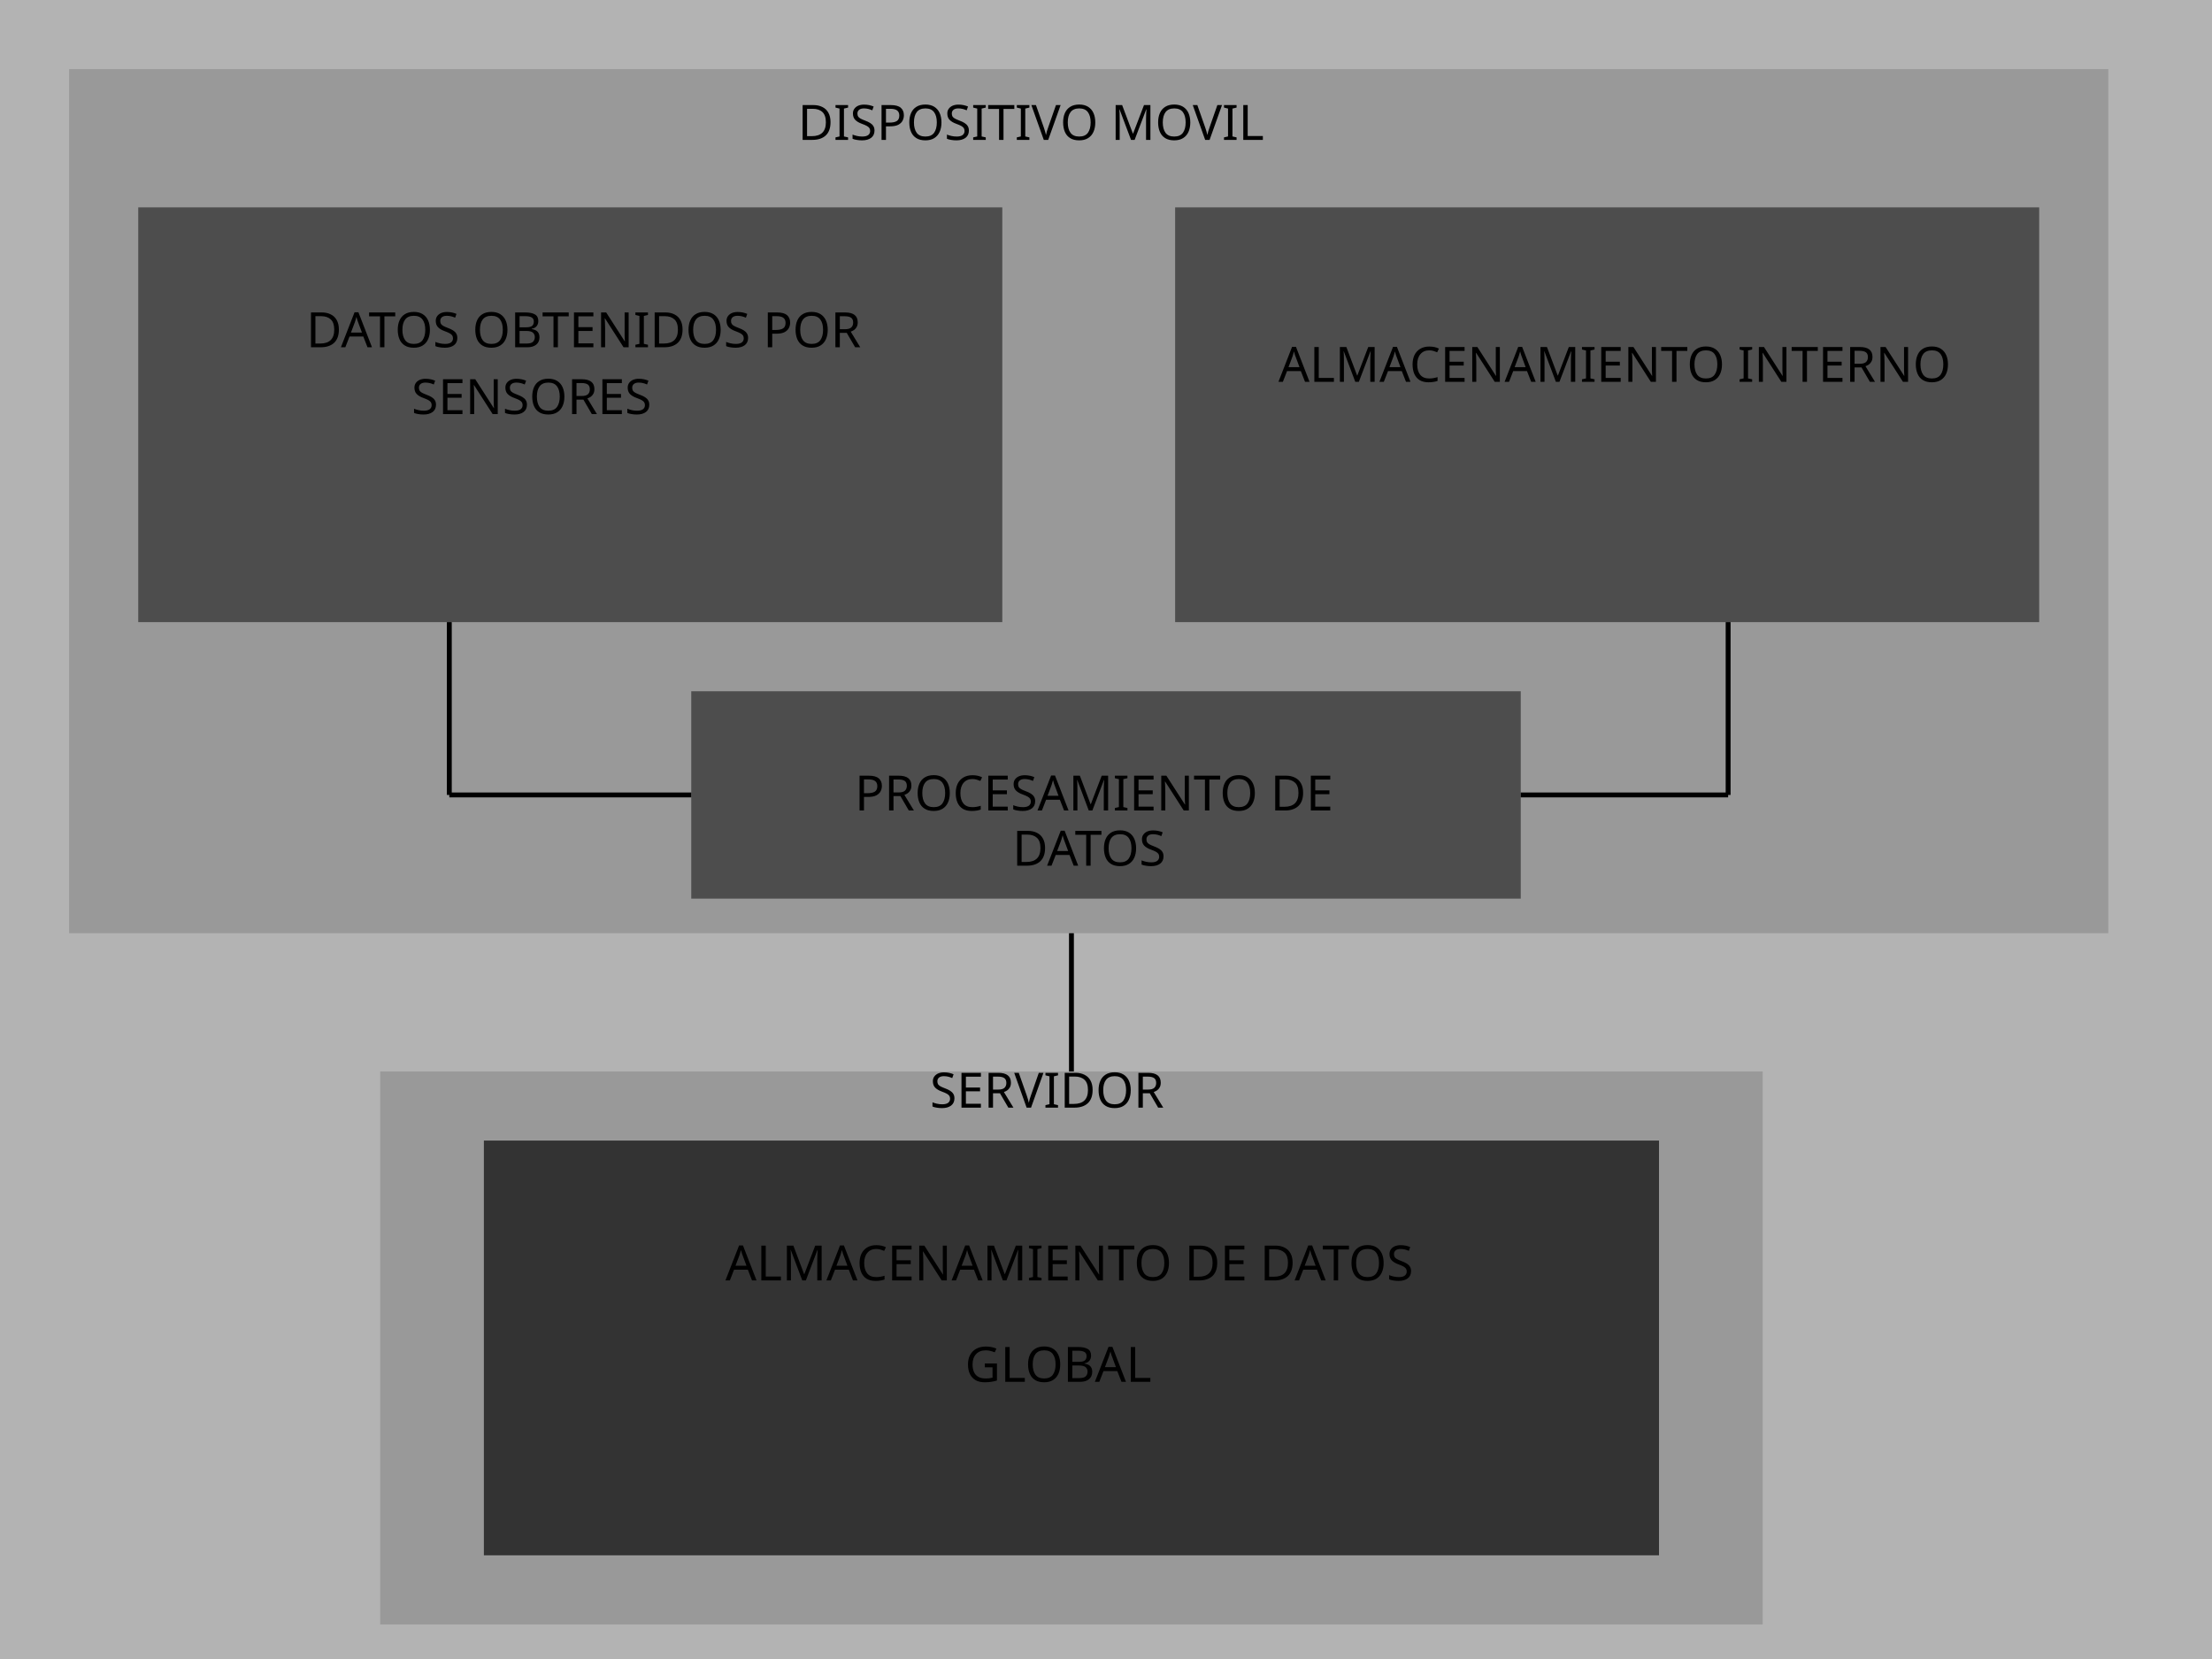
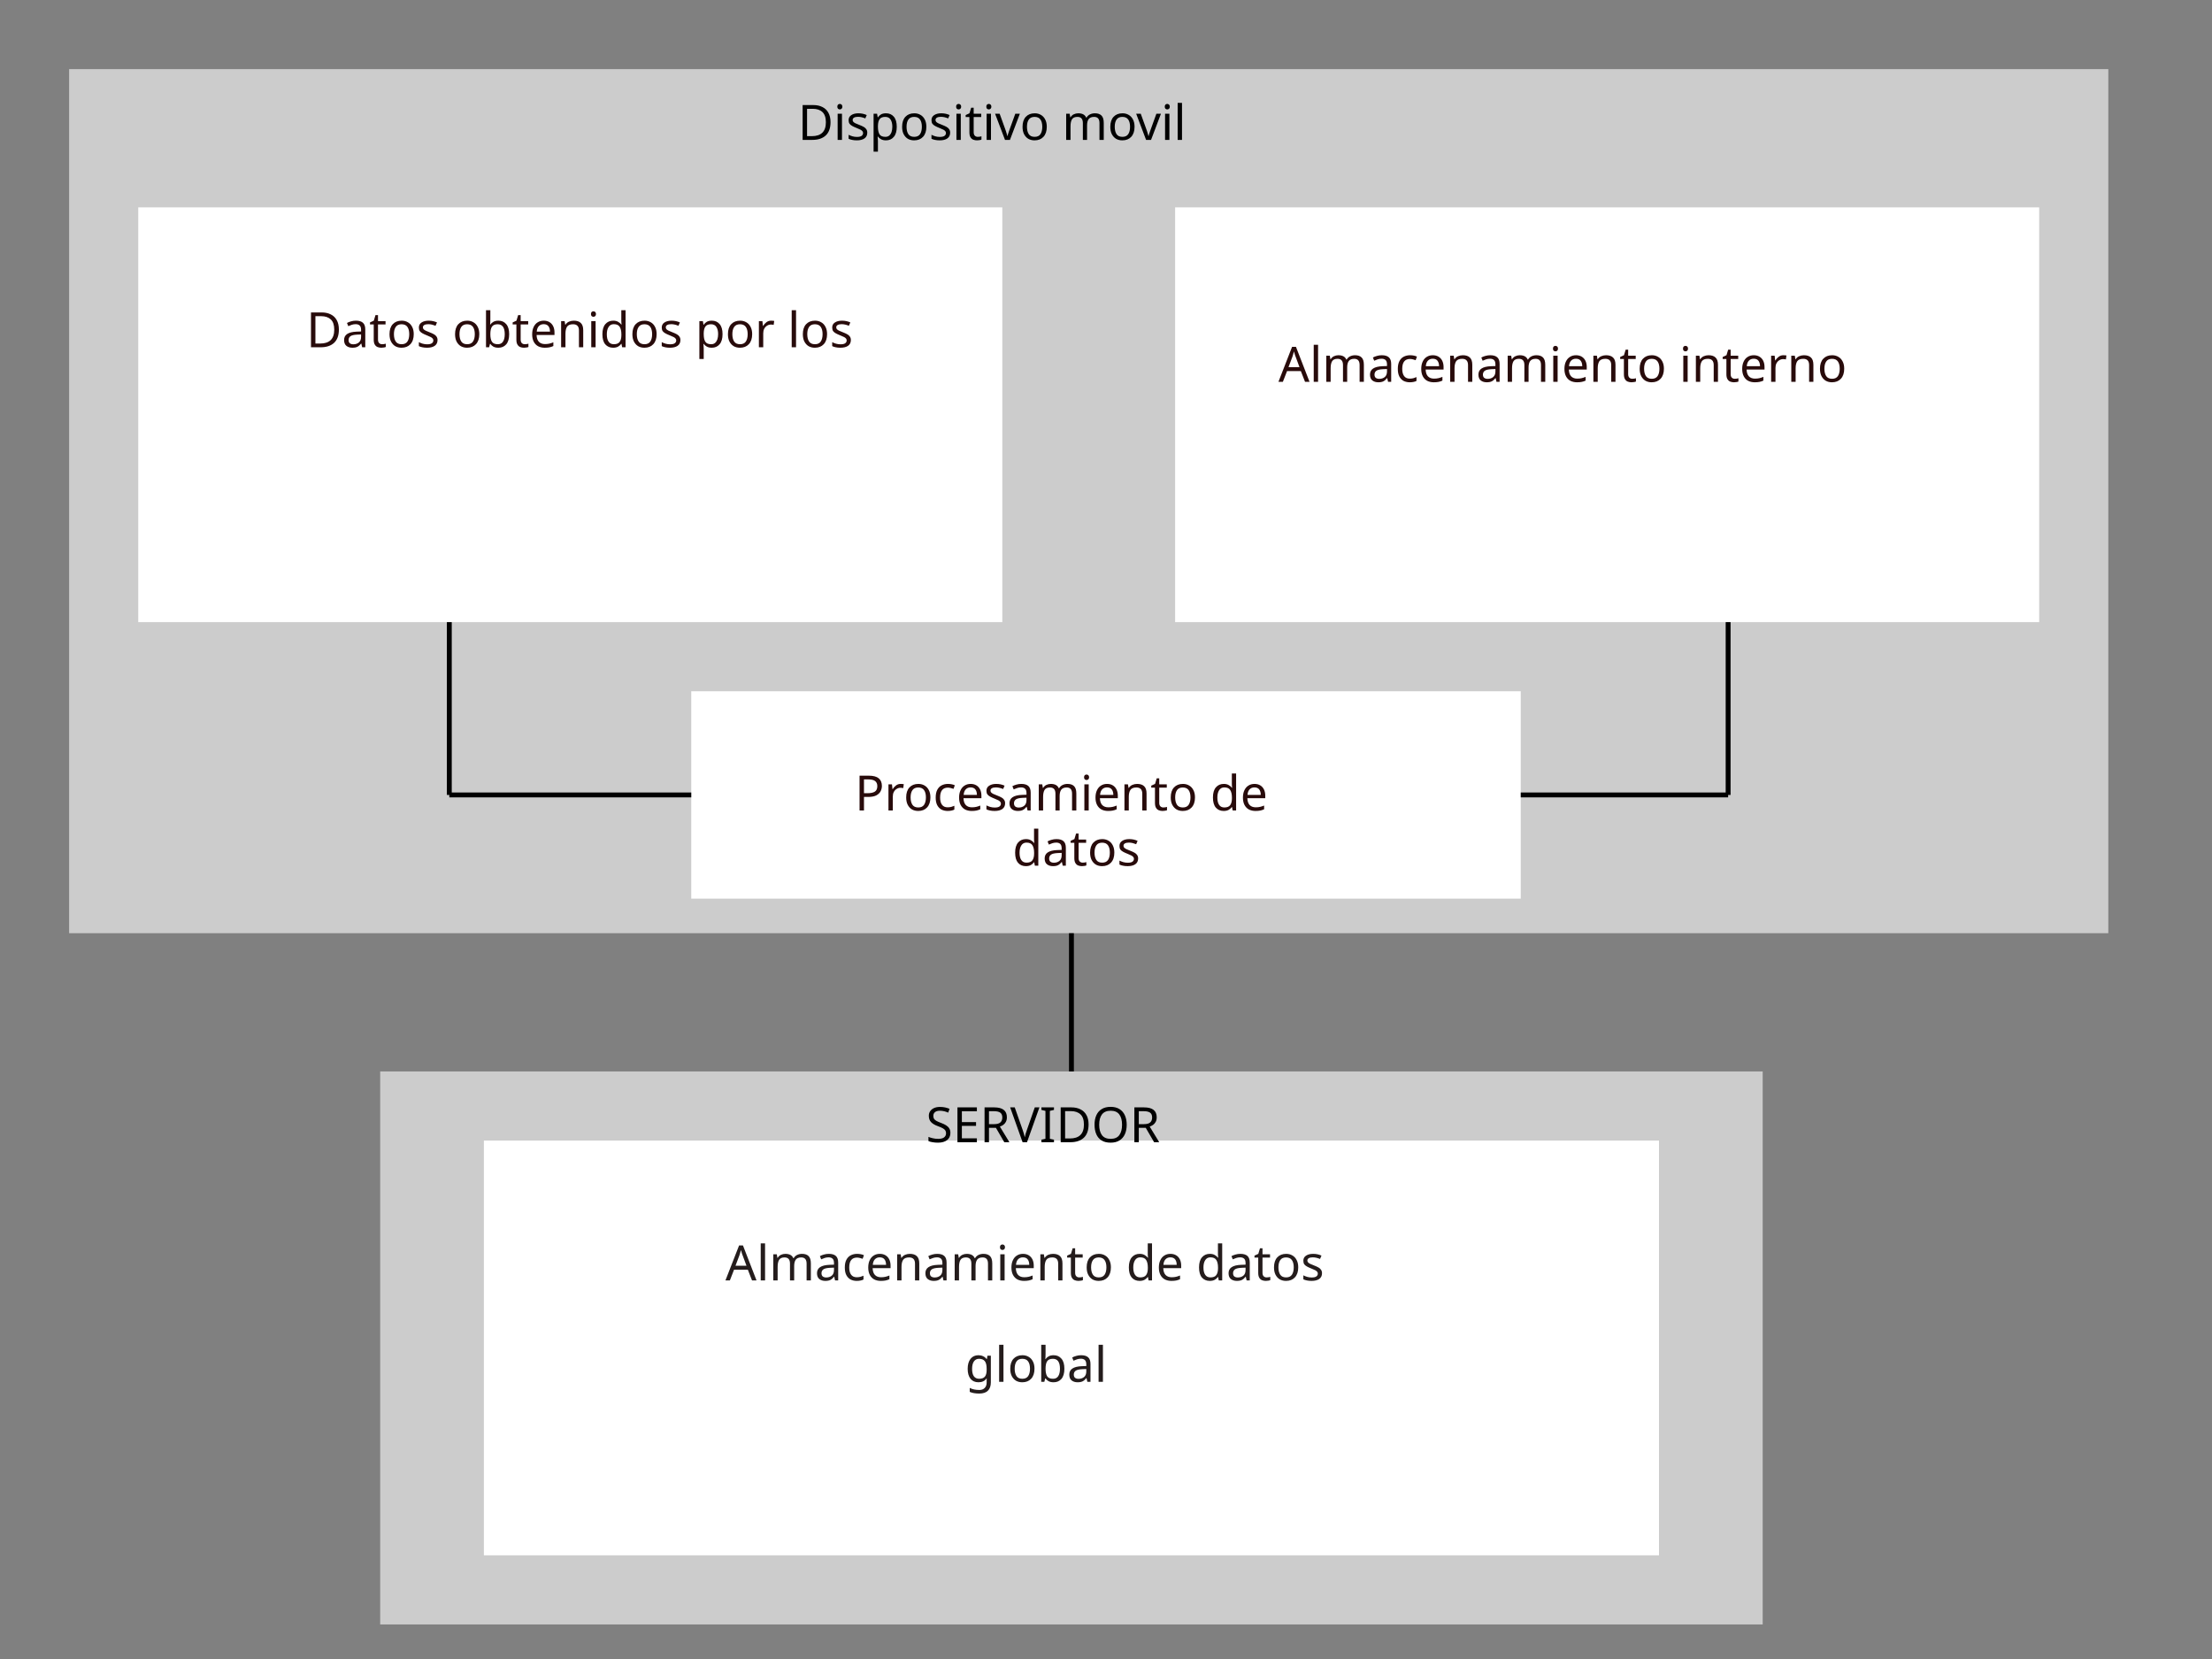
<svg xmlns="http://www.w3.org/2000/svg" width="453.543" height="340.157" id="svg2" version="1.0">
  <defs id="defs4" />
  <g id="layer1" transform="translate(4.149475e-6,-698.0315)">
-     <rect style="fill:#b3b3b3" id="rect2995" width="453.543" height="340.157" x="-4.149475e-06" y="698.031" />
-     <rect style="fill:#999999" id="rect3005" width="283.465" height="113.386" x="77.953" y="917.717" />
-     <rect style="fill:#333333" id="rect3794" width="240.945" height="85.039" x="99.213" y="931.89" />
+     <rect style="fill:#808080" id="rect2995" width="453.543" height="340.157" x="-4.149475e-06" y="698.031" />
+     <rect style="fill:#cccccc" id="rect3005" width="283.465" height="113.386" x="77.953" y="917.717" />
+     <rect style="fill:#ffffff" id="rect3794" width="240.945" height="85.039" x="99.213" y="931.89" />
    <text xml:space="preserve" style="font-size:10px;font-style:normal;font-weight:normal;line-height:0%;letter-spacing:0px;word-spacing:0px;fill:#000000;fill-opacity:1;stroke:none;font-family:Sans" x="136.972" y="167.482" id="text3796" transform="translate(-4.149475e-6,698.0315)">
      <tspan id="tspan3798" x="136.972" y="167.482" />
    </text>
-     <text xml:space="preserve" style="font-size:10px;font-style:normal;font-weight:normal;line-height:0%;letter-spacing:0px;word-spacing:0px;fill:#000000;fill-opacity:1;stroke:none;font-family:Sans" x="190.679" y="925.138" id="text3800">
-       <tspan id="tspan3802" x="190.679" y="925.138">SERVIDOR</tspan>
+     <text xml:space="preserve" style="font-size:10px;font-style:normal;font-weight:normal;line-height:0%;letter-spacing:0px;word-spacing:0px;fill:#000000;fill-opacity:1;stroke:none;font-family:Sans" x="189.851" y="932.225" id="text3800">
+       <tspan id="tspan3802" x="189.851" y="932.225">SERVIDOR</tspan>
    </text>
-     <rect style="fill:#999999" id="rect3804" width="418.11" height="177.165" x="14.173" y="712.205" />
-     <rect style="fill:#999999" id="rect3806" width="113.386" height="56.693" x="28.346" y="35.433" transform="translate(-4.149475e-6,698.0315)" />
-     <rect style="fill:#4d4d4d" id="rect3808" width="177.165" height="85.039" x="28.346" y="740.551" />
-     <rect style="fill:#4d4d4d" id="rect3810" width="177.165" height="85.039" x="240.945" y="740.551" />
+     <rect style="fill:#cccccc" id="rect3804" width="418.11" height="177.165" x="14.173" y="712.205" />
+     <rect style="fill:#ffffff" id="rect3808" width="177.165" height="85.039" x="28.346" y="740.551" />
+     <rect style="fill:#ffffff" id="rect3810" width="177.165" height="85.039" x="240.945" y="740.551" />
    <text xml:space="preserve" style="font-size:10px;font-style:normal;font-weight:normal;line-height:0%;letter-spacing:0px;word-spacing:0px;fill:#000000;fill-opacity:1;stroke:none;font-family:Sans" x="163.601" y="726.713" id="text3812">
-       <tspan id="tspan3814" x="163.601" y="726.713">DISPOSITIVO MOVIL</tspan>
+       <tspan id="tspan3814" x="163.601" y="726.713">Dispositivo movil</tspan>
    </text>
-     <text xml:space="preserve" style="font-size:10px;font-style:normal;font-weight:normal;line-height:0%;letter-spacing:0px;word-spacing:0px;fill:#000000;fill-opacity:1;stroke:none;font-family:Sans" x="62.798" y="769.233" id="text3816">
-       <tspan id="tspan3818" x="62.798" y="769.233">DATOS OBTENIDOS POR </tspan>
+     <text xml:space="preserve" style="font-size:10px;font-style:normal;font-weight:normal;line-height:0%;letter-spacing:0px;word-spacing:0px;fill:#280b0b;fill-opacity:1;stroke:none;font-family:Sans" x="62.798" y="769.233" id="text3816">
+       <tspan id="tspan3818" x="62.798" y="769.233">Datos obtenidos por los </tspan>
      <tspan x="62.798" y="769.233" id="tspan3820" />
    </text>
    <text xml:space="preserve" style="font-size:10px;font-style:normal;font-weight:normal;line-height:0%;letter-spacing:0px;word-spacing:0px;fill:#000000;fill-opacity:1;stroke:none;font-family:Sans" x="79.846" y="74.004" id="text3822" transform="translate(-4.149475e-6,698.0315)">
      <tspan id="tspan3824" x="79.846" y="74.004" />
      <tspan id="tspan3826" x="79.846" y="74.004" />
    </text>
-     <text xml:space="preserve" style="font-size:10px;font-style:normal;font-weight:normal;line-height:0%;letter-spacing:0px;word-spacing:0px;fill:#000000;fill-opacity:1;stroke:none;font-family:Sans" x="84.38" y="782.929" id="text3828">
-       <tspan id="tspan3830" x="84.38" y="782.929">SENSORES</tspan>
+     <text xml:space="preserve" style="font-size:10px;font-style:normal;font-weight:normal;line-height:0%;letter-spacing:0px;word-spacing:0px;fill:#ffffff;fill-opacity:1;stroke:none;font-family:Sans" x="84.38" y="782.929" id="text3828">
+       <tspan id="tspan3830" x="84.38" y="782.929">sensores</tspan>
    </text>
-     <text xml:space="preserve" style="font-size:10px;font-style:normal;font-weight:normal;line-height:0%;letter-spacing:0px;word-spacing:0px;fill:#000000;fill-opacity:1;stroke:none;font-family:Sans" x="262.127" y="776.32" id="text3832">
-       <tspan id="tspan3834" x="262.127" y="776.32">ALMACENAMIENTO INTERNO</tspan>
+     <text xml:space="preserve" style="font-size:10px;font-style:normal;font-weight:normal;line-height:0%;letter-spacing:0px;word-spacing:0px;fill:#280b0b;fill-opacity:1;stroke:none;font-family:Sans" x="262.127" y="776.32" id="text3832">
+       <tspan id="tspan3834" x="262.127" y="776.32">Almacenamiento interno</tspan>
    </text>
-     <rect style="fill:#4d4d4d" id="rect3836" width="170.079" height="42.52" x="141.732" y="141.732" transform="translate(-4.149475e-6,698.0315)" />
-     <text xml:space="preserve" style="font-size:10px;font-style:normal;font-weight:normal;line-height:0%;letter-spacing:0px;word-spacing:0px;fill:#000000;fill-opacity:1;stroke:none;font-family:Sans" x="175.272" y="166.184" id="text3838" transform="translate(-4.149475e-6,698.0315)">
-       <tspan id="tspan3840" x="175.272" y="166.184">PROCESAMIENTO DE</tspan>
+     <rect style="fill:#ffffff" id="rect3836" width="170.079" height="42.52" x="141.732" y="141.732" transform="translate(-4.149475e-6,698.0315)" />
+     <text xml:space="preserve" style="font-size:10px;font-style:normal;font-weight:normal;line-height:0%;letter-spacing:0px;word-spacing:0px;fill:#280b0b;fill-opacity:1;stroke:none;font-family:Sans" x="175.272" y="166.184" id="text3838" transform="translate(-4.149475e-6,698.0315)">
+       <tspan id="tspan3840" x="175.272" y="166.184">Procesamiento de</tspan>
    </text>
-     <text xml:space="preserve" style="font-size:10px;font-style:normal;font-weight:normal;line-height:0%;letter-spacing:0px;word-spacing:0px;fill:#000000;fill-opacity:1;stroke:none;font-family:Sans" x="207.595" y="875.532" id="text3842">
-       <tspan id="tspan3844" x="207.595" y="875.532">DATOS</tspan>
+     <text xml:space="preserve" style="font-size:10px;font-style:normal;font-weight:normal;line-height:0%;letter-spacing:0px;word-spacing:0px;fill:#280b0b;fill-opacity:1;stroke:none;font-family:Sans" x="207.595" y="875.532" id="text3842">
+       <tspan id="tspan3844" x="207.595" y="875.532">datos</tspan>
    </text>
    <path style="fill:none;stroke:#000000;stroke-width:1px;stroke-linecap:butt;stroke-linejoin:miter;stroke-opacity:1;display:inline" d="m 92.126,127.559 0,35.433" id="path3846" transform="translate(-4.149475e-6,698.0315)" />
    <path style="fill:none;stroke:#000000;stroke-width:1px;stroke-linecap:butt;stroke-linejoin:miter;stroke-opacity:1" d="m 92.126,162.992 49.606,0" id="path3848" transform="translate(-4.149475e-6,698.0315)" />
    <path style="fill:none;stroke:#000000;stroke-width:1px;stroke-linecap:butt;stroke-linejoin:miter;stroke-opacity:1;display:inline" d="m 311.811,162.992 42.52,0" id="path3850" transform="translate(-4.149475e-6,698.0315)" />
    <path style="fill:none;stroke:#000000;stroke-width:1px;stroke-linecap:butt;stroke-linejoin:miter;stroke-opacity:1;display:inline" d="m 354.331,162.992 0,-35.433" id="path3854" transform="translate(-4.149475e-6,698.0315)" />
    <path style="fill:none;stroke:#000000;stroke-width:1px;stroke-linecap:butt;stroke-linejoin:miter;stroke-opacity:1;display:inline" d="m 219.685,191.339 0,28.346" id="path3856" transform="translate(-4.149475e-6,698.0315)" />
-     <text xml:space="preserve" style="font-size:10px;font-style:normal;font-weight:normal;line-height:0%;letter-spacing:0px;word-spacing:0px;fill:#000000;fill-opacity:1;stroke:none;font-family:Sans" x="148.741" y="960.571" id="text3858">
-       <tspan id="tspan3860" x="148.741" y="960.571">ALMACENAMIENTO DE DATOS</tspan>
+     <text xml:space="preserve" style="font-size:10px;font-style:normal;font-weight:normal;line-height:0%;letter-spacing:0px;word-spacing:0px;fill:#241c1c;fill-opacity:1;stroke:none;font-family:Sans" x="148.741" y="960.571" id="text3858">
+       <tspan id="tspan3860" x="148.741" y="960.571">Almacenamiento de datos</tspan>
    </text>
-     <text xml:space="preserve" style="font-size:10px;font-style:normal;font-weight:normal;line-height:0%;letter-spacing:0px;word-spacing:0px;fill:#000000;fill-opacity:1;stroke:none;font-family:Sans" x="197.864" y="981.354" id="text3862">
-       <tspan id="tspan3864" x="197.864" y="981.354">GLOBAL</tspan>
+     <text xml:space="preserve" style="font-size:10px;font-style:normal;font-weight:normal;line-height:0%;letter-spacing:0px;word-spacing:0px;fill:#241c1c;fill-opacity:1;stroke:none;font-family:Sans" x="197.864" y="981.354" id="text3862">
+       <tspan id="tspan3864" x="197.864" y="981.354">global</tspan>
    </text>
  </g>
</svg>
